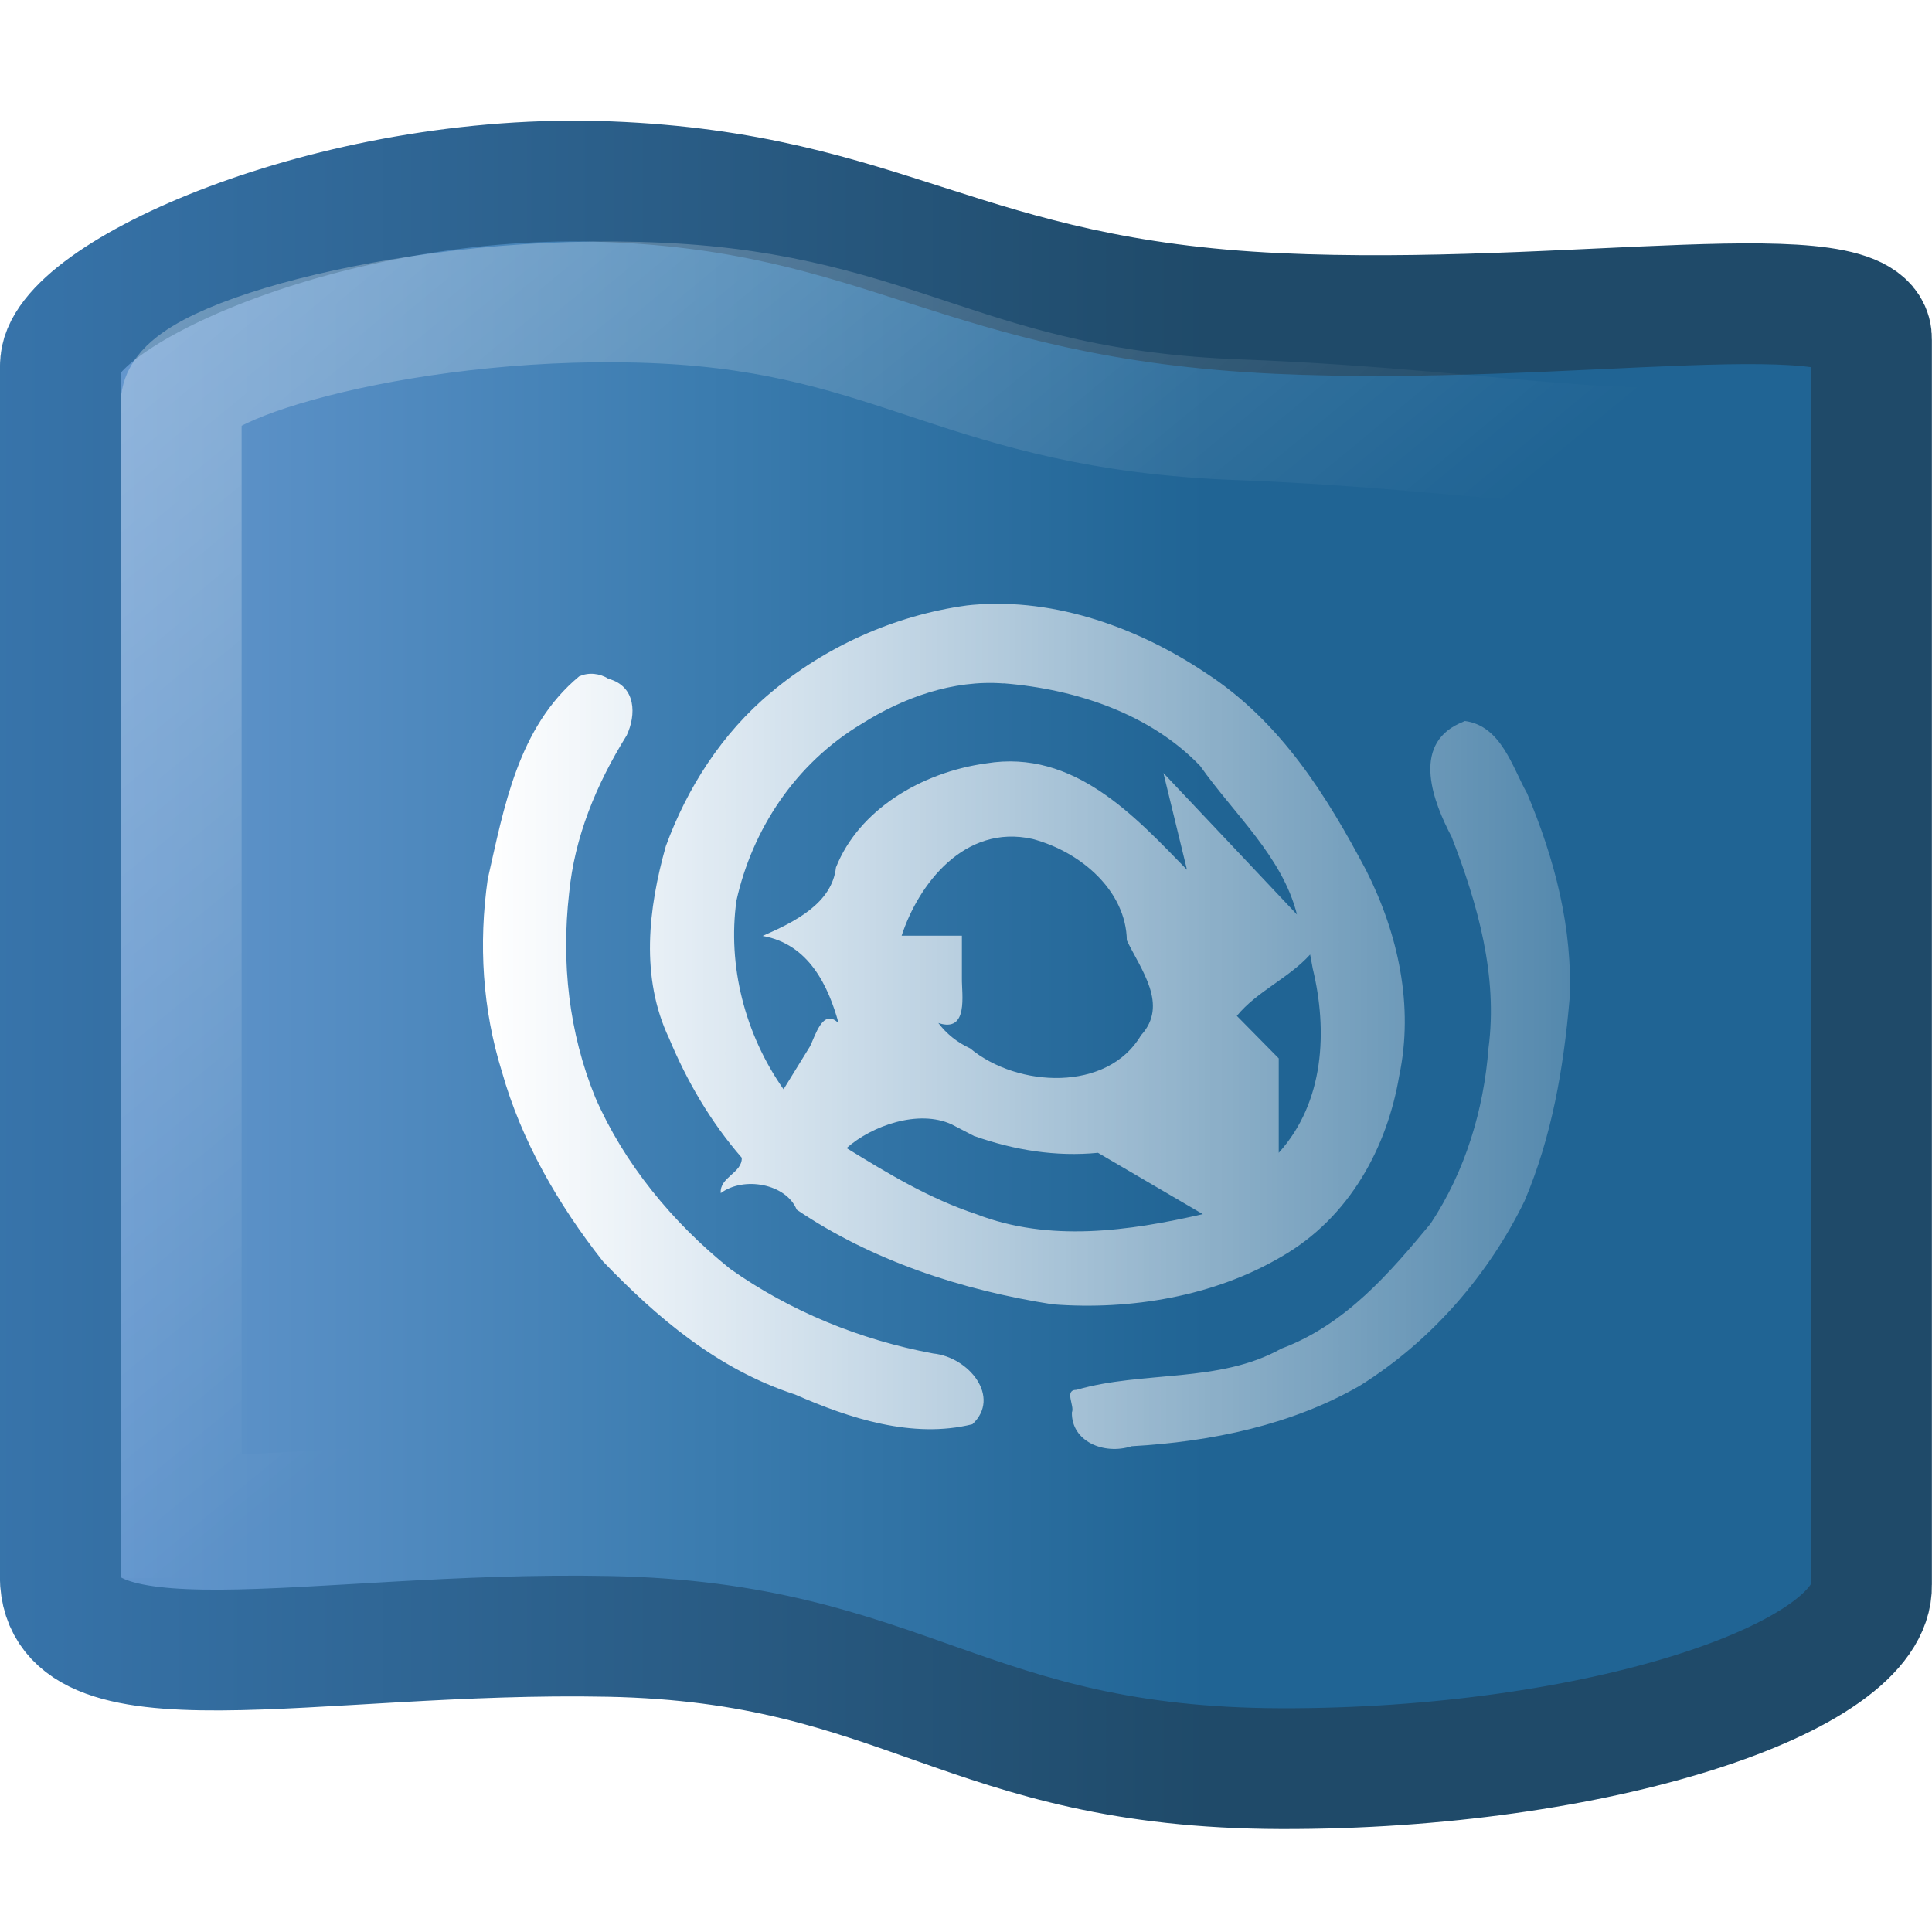
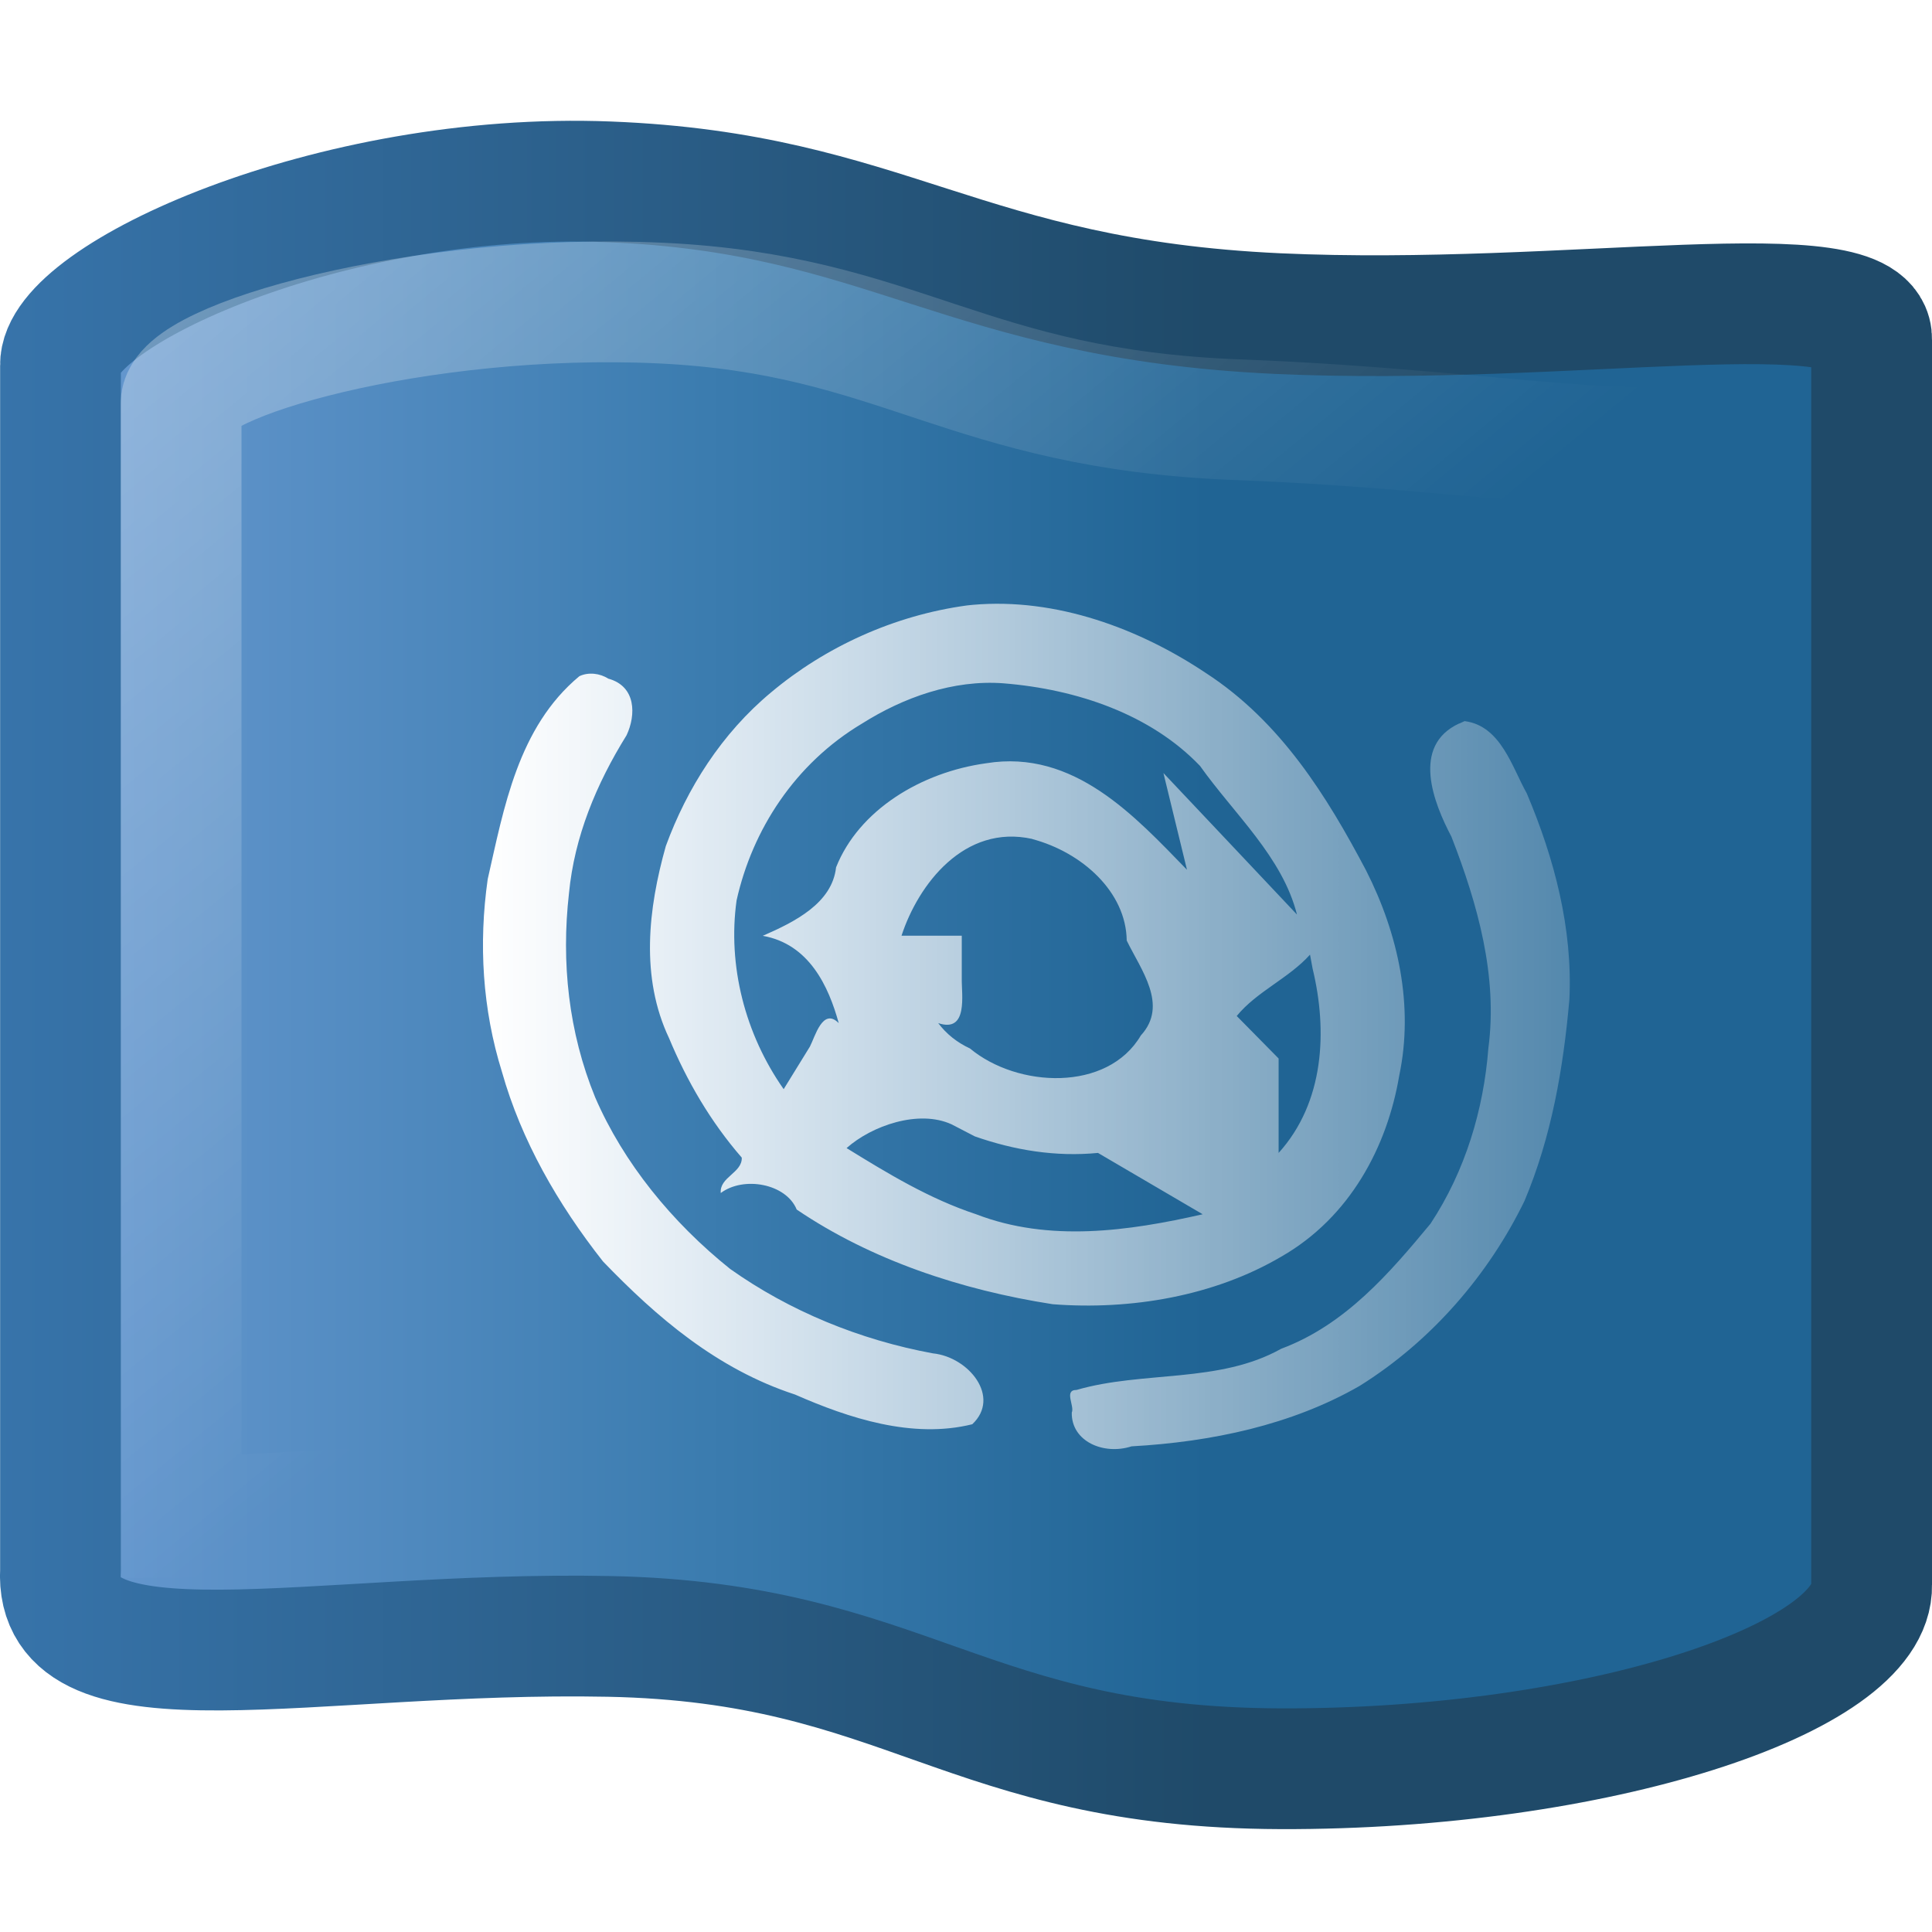
- <svg xmlns="http://www.w3.org/2000/svg" id="svg4289" width="16" height="16" version="1.1">
+ <svg xmlns="http://www.w3.org/2000/svg" xmlns:xlink="http://www.w3.org/1999/xlink" version="1.1" width="16" height="16" id="svg4289">
  <defs id="defs4291">
-     <linearGradient id="linearGradient2871" x1="-2.853" x2="28.06" y1="19.599" y2="19.599" gradientTransform="matrix(.44206 0 0 .48765 -2.4036 -1.6661)" gradientUnits="userSpaceOnUse">
-       <stop id="stop3929" style="stop-color:#8badea" offset="0" />
-       <stop id="stop3931" style="stop-color:#6396cd" offset=".343" />
-       <stop id="stop3933" style="stop-color:#3b7caf" offset=".696" />
-       <stop id="stop3935" style="stop-color:#206494" offset="1" />
+     <linearGradient id="linearGradient4120">
+       <stop id="stop4122" style="stop-color:white;stop-opacity:1" offset="0" />
+       <stop id="stop4124" style="stop-color:white;stop-opacity:0.235" offset="1" />
    </linearGradient>
-     <linearGradient id="linearGradient3943" x1="30" x2="-11" y1="30" y2="30" gradientTransform="matrix(.3333 0 0 .36517 .0013814 -.87262)" gradientUnits="userSpaceOnUse">
-       <stop id="stop2788" style="stop-color:#1f4a69" offset="0" />
-       <stop id="stop2790" style="stop-color:#4083c2" offset="1" />
+     <linearGradient id="linearGradient3927">
+       <stop id="stop3929" style="stop-color:#8badea;stop-opacity:1" offset="0" />
+       <stop id="stop3931" style="stop-color:#6396cd;stop-opacity:1" offset="0.343" />
+       <stop id="stop3933" style="stop-color:#3b7caf;stop-opacity:1" offset="0.696" />
+       <stop id="stop3935" style="stop-color:#206494;stop-opacity:1" offset="1" />
    </linearGradient>
-     <linearGradient id="linearGradient4007" x1=".846" x2="17.091" y1="8.332" y2="29.381" gradientTransform="matrix(.30232 0 0 .32336 .7443 .080651)" gradientUnits="userSpaceOnUse">
-       <stop id="stop4875" style="stop-color:#fff" offset="0" />
-       <stop id="stop4877" style="stop-color:#fff;stop-opacity:0" offset="1" />
+     <linearGradient x1="-2.853" y1="19.599" x2="28.06" y2="19.599" id="linearGradient2871" xlink:href="#linearGradient3927" gradientUnits="userSpaceOnUse" gradientTransform="matrix(0.4420619,0,0,0.4876548,-2.403649,-1.666137)" spreadMethod="pad" />
+     <linearGradient id="linearGradient4873">
+       <stop id="stop4875" style="stop-color:white;stop-opacity:1" offset="0" />
+       <stop id="stop4877" style="stop-color:white;stop-opacity:0" offset="1" />
    </linearGradient>
-     <linearGradient id="linearGradient4019" x1="6.005" x2="18.982" y1="12.517" y2="12.517" gradientTransform="matrix(.69402 0 0 .62529 -.16822 .59803)" gradientUnits="userSpaceOnUse">
-       <stop id="stop4122" style="stop-color:#fff" offset="0" />
-       <stop id="stop4124" style="stop-color:#fff;stop-opacity:.235" offset="1" />
+     <linearGradient id="linearGradient2490-182-124">
+       <stop id="stop2788" style="stop-color:#1f4a69;stop-opacity:1" offset="0" />
+       <stop id="stop2790" style="stop-color:#4083c2;stop-opacity:1" offset="1" />
    </linearGradient>
+     <linearGradient x1="30" y1="30" x2="-11" y2="30" id="linearGradient3943" xlink:href="#linearGradient2490-182-124" gradientUnits="userSpaceOnUse" gradientTransform="matrix(0.3333006,0,0,0.3651715,0.00138137,-0.8726206)" spreadMethod="pad" />
+     <linearGradient x1="0.846" y1="8.332" x2="17.091" y2="29.381" id="linearGradient4007" xlink:href="#linearGradient4873" gradientUnits="userSpaceOnUse" gradientTransform="matrix(0.3023224,0,0,0.323355,0.7442955,0.08065086)" />
+     <linearGradient x1="6.005" y1="12.517" x2="18.982" y2="12.517" id="linearGradient4019" xlink:href="#linearGradient4120" gradientUnits="userSpaceOnUse" gradientTransform="matrix(0.6940236,0,0,0.6252944,-0.168221,0.5980267)" />
  </defs>
-   <path id="path4319" d="m0.501 3.025c-0.015-0.575 2.236-1.611 4.543-1.52 2.306 0.091 2.922 0.97 5.535 1.091 2.421 0.112 4.935-0.369 4.92 0.216v10.313c0.021 0.774-2.281 1.53-4.895 1.522-2.614-0.008-3.099-1.046-5.561-1.095-2.46-0.049-4.605 0.533-4.543-0.548v-9.978z" style="fill-rule:evenodd;fill:url(#linearGradient2871);stroke-linejoin:round;stroke:url(#linearGradient3943)" />
-   <path id="path5213" d="m1.5 3.344c-0.016-0.353 1.973-0.927 3.972-0.834 1.991 0.093 2.522 0.881 4.78 0.966 2.282 0.085 3.749 0.454 4.249 0.034v9.208c-0.005 0.297-1.967 0.791-4.226 0.782-2.257-0.009-2.676-0.982-4.802-1.03-2.124-0.048-3.472 0.095-3.972 0.098v-9.223z" style="fill:none;opacity:.3;stroke:url(#linearGradient4007)" />
-   <path id="path5577-5" d="m8.008 5.014c-0.604 0.082-1.174 0.344-1.621 0.719-0.412 0.342-0.699 0.799-0.873 1.275-0.146 0.518-0.212 1.087 0.027 1.591 0.147 0.353 0.343 0.691 0.602 0.989 0.005 0.126-0.186 0.161-0.174 0.293 0.19-0.142 0.541-0.078 0.629 0.137 0.617 0.418 1.361 0.666 2.12 0.784 0.648 0.05 1.337-0.067 1.893-0.394 0.571-0.327 0.878-0.913 0.977-1.5 0.121-0.576-0.007-1.172-0.274-1.7-0.323-0.61-0.705-1.231-1.327-1.634-0.548-0.367-1.238-0.625-1.931-0.565l-0.048 0.005zm-3.21 0.586c-0.51 0.422-0.625 1.093-0.759 1.681-0.076 0.534-0.044 1.077 0.118 1.596 0.16 0.567 0.462 1.094 0.837 1.57 0.443 0.46 0.943 0.891 1.591 1.102 0.446 0.196 0.973 0.369 1.468 0.246 0.24-0.224-0.028-0.556-0.325-0.586-0.608-0.113-1.188-0.352-1.68-0.7-0.482-0.386-0.882-0.878-1.118-1.42-0.22-0.54-0.282-1.119-0.217-1.69 0.045-0.468 0.225-0.903 0.477-1.309 0.079-0.168 0.081-0.406-0.152-0.469-0.068-0.044-0.164-0.056-0.239-0.02zm3.514 0.059c0.609 0.049 1.219 0.258 1.627 0.684 0.284 0.402 0.682 0.753 0.802 1.231-0.369-0.391-0.737-0.782-1.106-1.172 0.065 0.267 0.13 0.534 0.195 0.801-0.427-0.437-0.934-1.001-1.663-0.881-0.54 0.074-1.056 0.387-1.244 0.862-0.033 0.297-0.341 0.451-0.607 0.567 0.385 0.068 0.545 0.418 0.629 0.723-0.133-0.134-0.196 0.116-0.239 0.195-0.072 0.117-0.145 0.234-0.217 0.352-0.321-0.457-0.465-1.025-0.39-1.563 0.13-0.583 0.483-1.133 1.041-1.466 0.338-0.213 0.751-0.364 1.171-0.332zm3.774 0.332c-0.401 0.185-0.212 0.659-0.065 0.938 0.218 0.56 0.385 1.155 0.306 1.752-0.039 0.506-0.19 1.015-0.479 1.452-0.337 0.406-0.704 0.837-1.237 1.036-0.514 0.288-1.144 0.181-1.695 0.341-0.107-1.58e-4 -0.014 0.133-0.039 0.187-0.005 0.239 0.264 0.355 0.495 0.28 0.663-0.037 1.326-0.177 1.888-0.5 0.603-0.376 1.073-0.93 1.366-1.532 0.226-0.533 0.323-1.101 0.372-1.668 0.029-0.585-0.123-1.164-0.352-1.708-0.121-0.214-0.214-0.559-0.515-0.598l-0.043 0.02zm-3.535 0.957c0.411 0.11 0.775 0.437 0.781 0.84 0.117 0.243 0.348 0.535 0.117 0.786-0.276 0.47-1.022 0.435-1.415 0.108-0.108-0.05-0.195-0.12-0.263-0.21 0.252 0.084 0.193-0.239 0.195-0.368v-0.355h-0.499c0.138-0.423 0.519-0.927 1.084-0.801zm2.321 1.075c0.123 0.51 0.098 1.104-0.282 1.524v-0.782c-0.116-0.117-0.231-0.234-0.347-0.352 0.166-0.203 0.43-0.312 0.607-0.508l0.021 0.113 8.34e-4 0.005zm-2.798 1.387c0.327 0.115 0.671 0.171 1.019 0.137 0.289 0.169 0.578 0.339 0.868 0.508-0.614 0.141-1.272 0.234-1.876 1.5e-5 -0.388-0.128-0.734-0.338-1.074-0.547 0.21-0.187 0.597-0.322 0.869-0.197l0.11 0.057 0.083 0.043z" style="block-progression:tb;color:black;fill:url(#linearGradient4019);text-indent:0;text-transform:none" />
+   <path d="M 0.501,3.025 C 0.487,2.451 2.738,1.414 5.044,1.506 7.35,1.597 7.966,2.476 10.58,2.597 13,2.708 15.515,2.227 15.5,2.813 l 0,10.313 c 0.021,0.774 -2.281,1.53 -4.895,1.522 C 7.991,14.639 7.506,13.601 5.044,13.552 2.584,13.503 0.439,14.085 0.501,13.004 l 0,-9.978 z" id="path4319" style="fill:url(#linearGradient2871);fill-opacity:1;fill-rule:evenodd;stroke:url(#linearGradient3943);stroke-width:1;stroke-linecap:butt;stroke-linejoin:round;stroke-miterlimit:4;stroke-opacity:1;stroke-dasharray:none" />
+   <path d="M 1.5,3.344 C 1.484,2.991 3.473,2.417 5.472,2.51 7.463,2.603 7.994,3.391 10.251,3.476 12.533,3.561 14,3.93 14.5,3.51 l 0,9.208 c -0.005,0.297 -1.967,0.791 -4.226,0.782 C 8.016,13.491 7.597,12.518 5.472,12.47 3.347,12.421 2,12.565 1.5,12.567 l 0,-9.223 z" id="path5213" style="opacity:0.3;fill:none;stroke:url(#linearGradient4007);stroke-width:1;stroke-linecap:butt;stroke-linejoin:miter;stroke-miterlimit:4;stroke-opacity:1;stroke-dasharray:none" />
+   <path d="M 8.008,5.014 C 7.404,5.096 6.834,5.358 6.387,5.733 5.975,6.075 5.688,6.531 5.514,7.007 5.368,7.525 5.302,8.094 5.541,8.598 c 0.147,0.353 0.343,0.691 0.602,0.989 0.005,0.126 -0.186,0.161 -0.174,0.293 0.19,-0.142 0.541,-0.078 0.629,0.137 0.617,0.418 1.361,0.666 2.12,0.784 0.648,0.05 1.337,-0.067 1.893,-0.394 0.571,-0.327 0.878,-0.913 0.977,-1.5 C 11.709,8.332 11.581,7.735 11.313,7.208 10.991,6.598 10.608,5.977 9.987,5.574 9.438,5.207 8.748,4.948 8.056,5.009 l -0.048,0.005 z M 4.798,5.6 C 4.289,6.023 4.173,6.693 4.039,7.281 c -0.076,0.534 -0.044,1.077 0.118,1.596 0.16,0.567 0.462,1.094 0.837,1.57 0.443,0.46 0.943,0.891 1.59,1.102 0.446,0.196 0.973,0.369 1.468,0.246 C 8.291,11.57 8.023,11.238 7.726,11.208 7.118,11.096 6.538,10.857 6.047,10.509 5.565,10.123 5.164,9.631 4.929,9.088 4.708,8.548 4.647,7.969 4.712,7.398 4.757,6.93 4.937,6.495 5.189,6.089 5.268,5.921 5.269,5.683 5.037,5.62 4.969,5.576 4.873,5.564 4.798,5.6 z m 3.513,0.059 C 8.921,5.708 9.531,5.917 9.938,6.343 10.223,6.744 10.62,7.096 10.741,7.574 10.372,7.183 10.004,6.792 9.635,6.402 9.7,6.669 9.765,6.936 9.83,7.203 9.403,6.765 8.896,6.202 8.167,6.321 7.628,6.395 7.112,6.709 6.924,7.183 6.891,7.48 6.583,7.634 6.317,7.75 6.701,7.818 6.862,8.168 6.946,8.473 6.813,8.339 6.749,8.589 6.707,8.668 6.635,8.785 6.562,8.903 6.49,9.02 6.169,8.563 6.025,7.995 6.1,7.457 6.23,6.873 6.583,6.323 7.141,5.991 7.479,5.778 7.892,5.627 8.312,5.659 z m 3.774,0.332 c -0.401,0.185 -0.212,0.659 -0.065,0.938 0.218,0.56 0.385,1.155 0.306,1.752 -0.039,0.506 -0.19,1.015 -0.479,1.453 -0.337,0.406 -0.704,0.837 -1.237,1.036 -0.514,0.288 -1.144,0.181 -1.695,0.341 -0.107,-1.58e-4 -0.014,0.133 -0.039,0.187 -0.005,0.239 0.264,0.355 0.495,0.28 0.663,-0.037 1.326,-0.177 1.888,-0.5 0.603,-0.376 1.073,-0.93 1.366,-1.532 C 12.85,9.412 12.947,8.844 12.997,8.277 13.025,7.692 12.874,7.113 12.644,6.57 12.523,6.356 12.43,6.01 12.129,5.972 l -0.043,0.02 z M 8.55,6.949 C 8.961,7.059 9.326,7.386 9.331,7.789 9.448,8.031 9.679,8.324 9.448,8.575 9.172,9.045 8.426,9.01 8.033,8.683 7.925,8.633 7.838,8.563 7.77,8.473 8.021,8.557 7.962,8.233 7.965,8.104 c 0,-0.118 0,-0.236 0,-0.355 -0.166,0 -0.333,0 -0.499,0 0.138,-0.423 0.519,-0.927 1.084,-0.801 z m 2.321,1.075 c 0.123,0.51 0.098,1.104 -0.282,1.524 0,-0.261 0,-0.521 0,-0.782 C 10.473,8.649 10.358,8.531 10.242,8.414 10.408,8.211 10.673,8.102 10.849,7.906 l 0.021,0.113 8.34e-4,0.005 z M 8.073,9.411 C 8.401,9.526 8.744,9.582 9.093,9.548 9.382,9.717 9.671,9.886 9.96,10.056 9.346,10.196 8.688,10.289 8.084,10.056 7.696,9.928 7.35,9.717 7.011,9.508 7.22,9.322 7.608,9.187 7.88,9.311 l 0.11,0.057 0.083,0.043 z" id="path5577-5" style="font-size:medium;font-style:normal;font-variant:normal;font-weight:normal;font-stretch:normal;text-indent:0;text-align:start;text-decoration:none;line-height:normal;letter-spacing:normal;word-spacing:normal;text-transform:none;direction:ltr;block-progression:tb;writing-mode:lr-tb;text-anchor:start;color:black;fill:url(#linearGradient4019);fill-opacity:1;stroke:none;stroke-width:2.031;marker:none;visibility:visible;display:inline;overflow:visible;enable-background:accumulate;font-family:Andale Mono;-inkscape-font-specification:Andale Mono" />
</svg>
